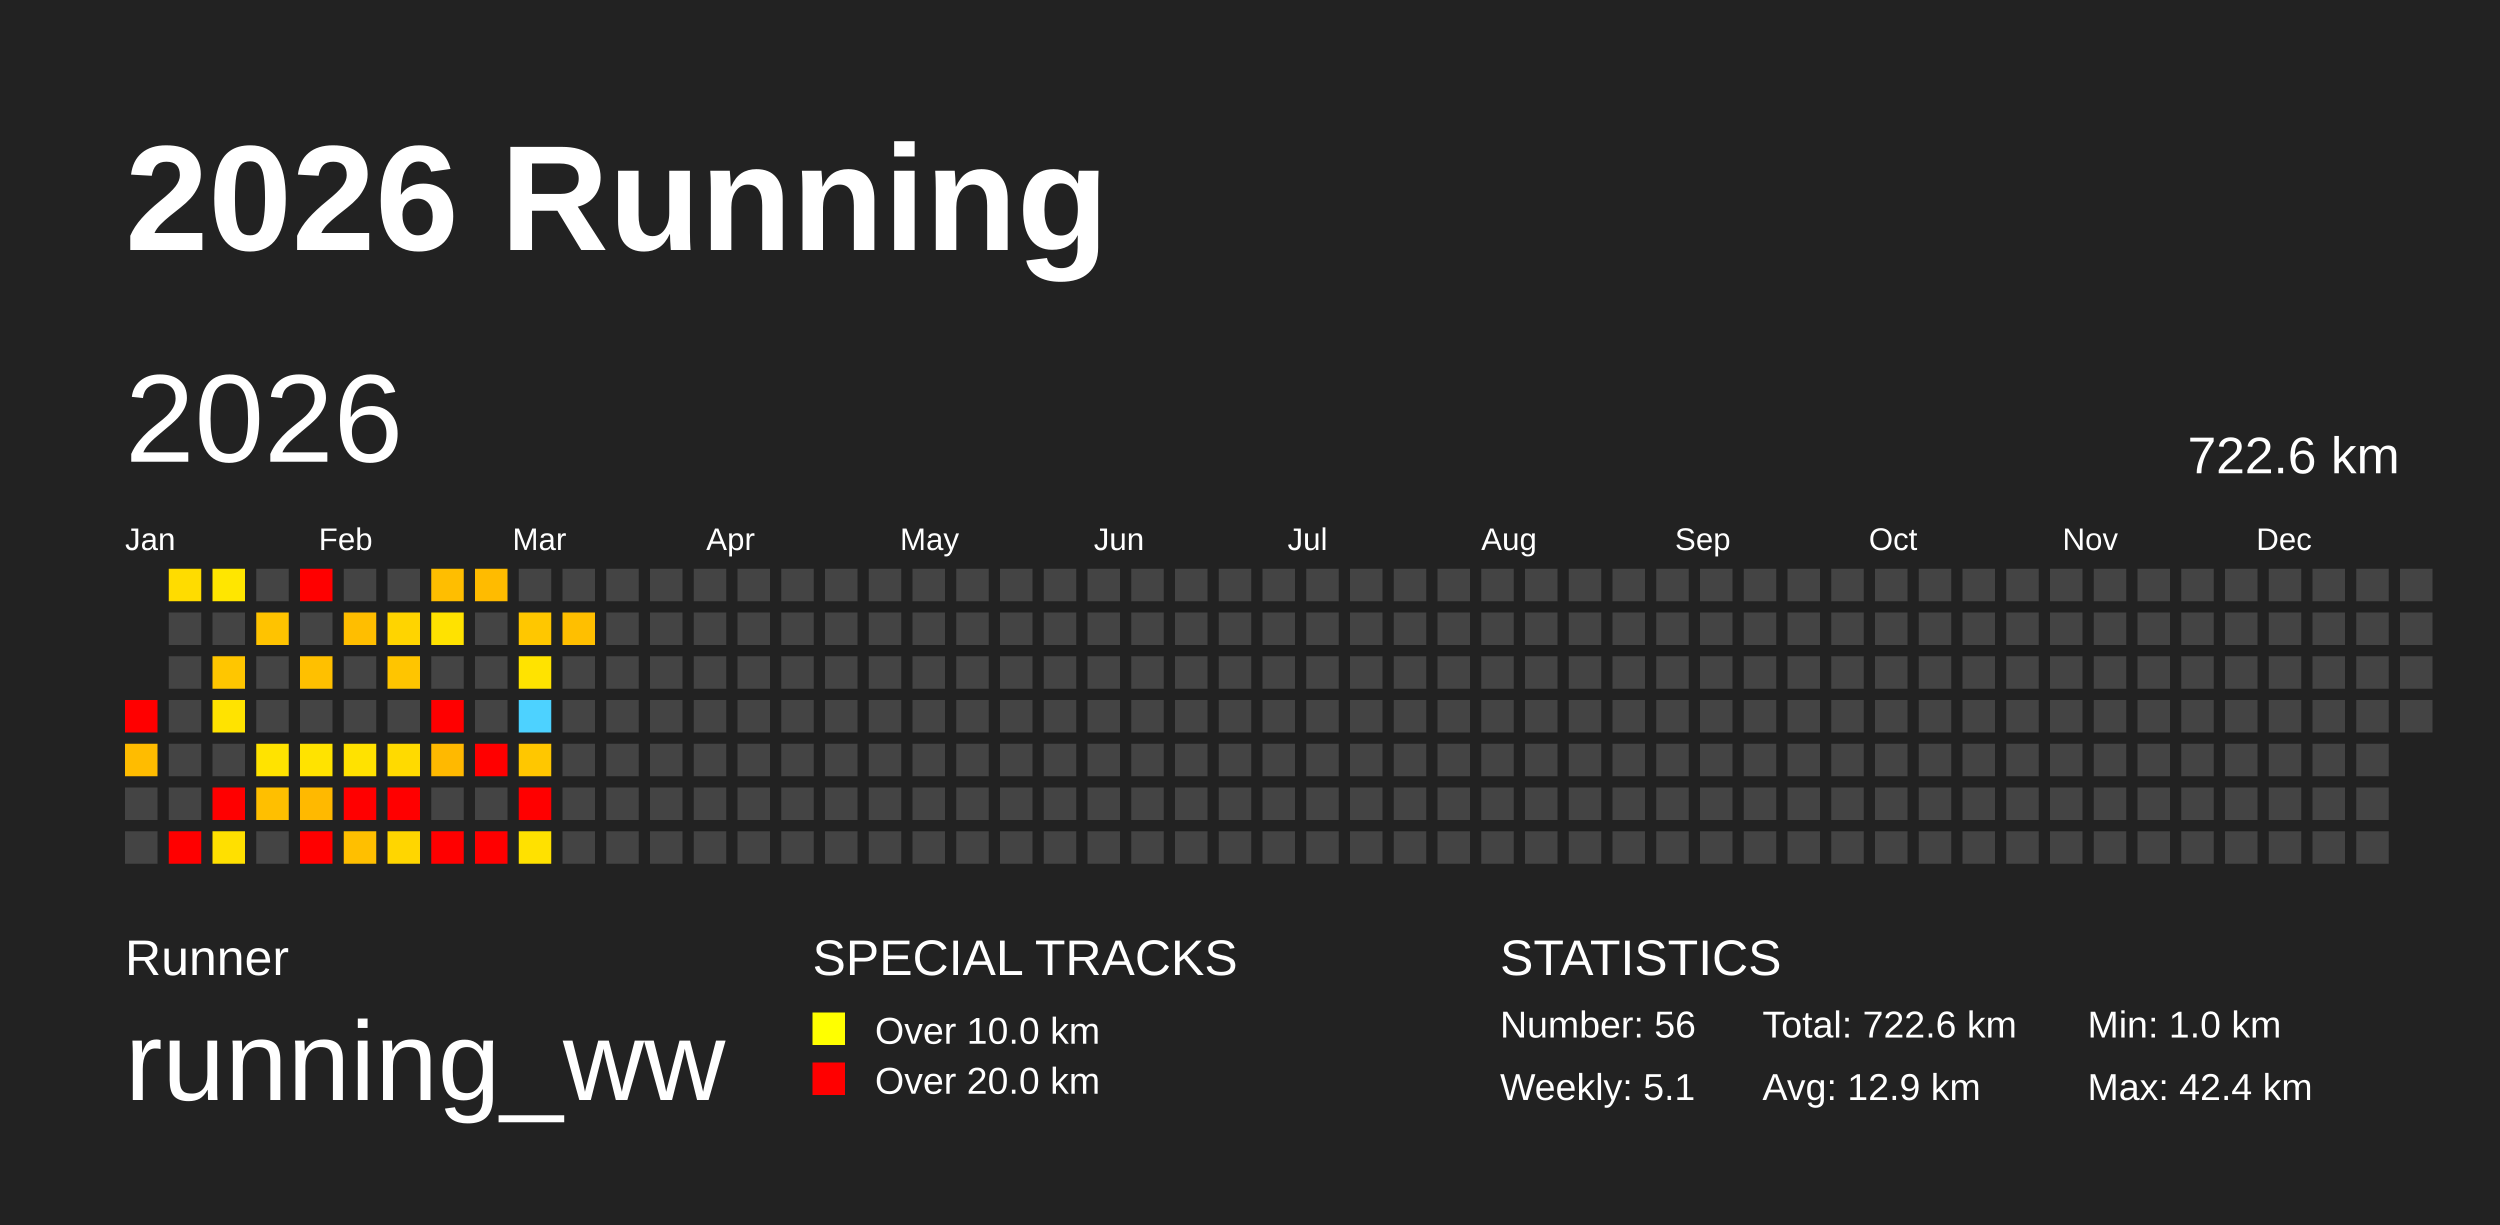
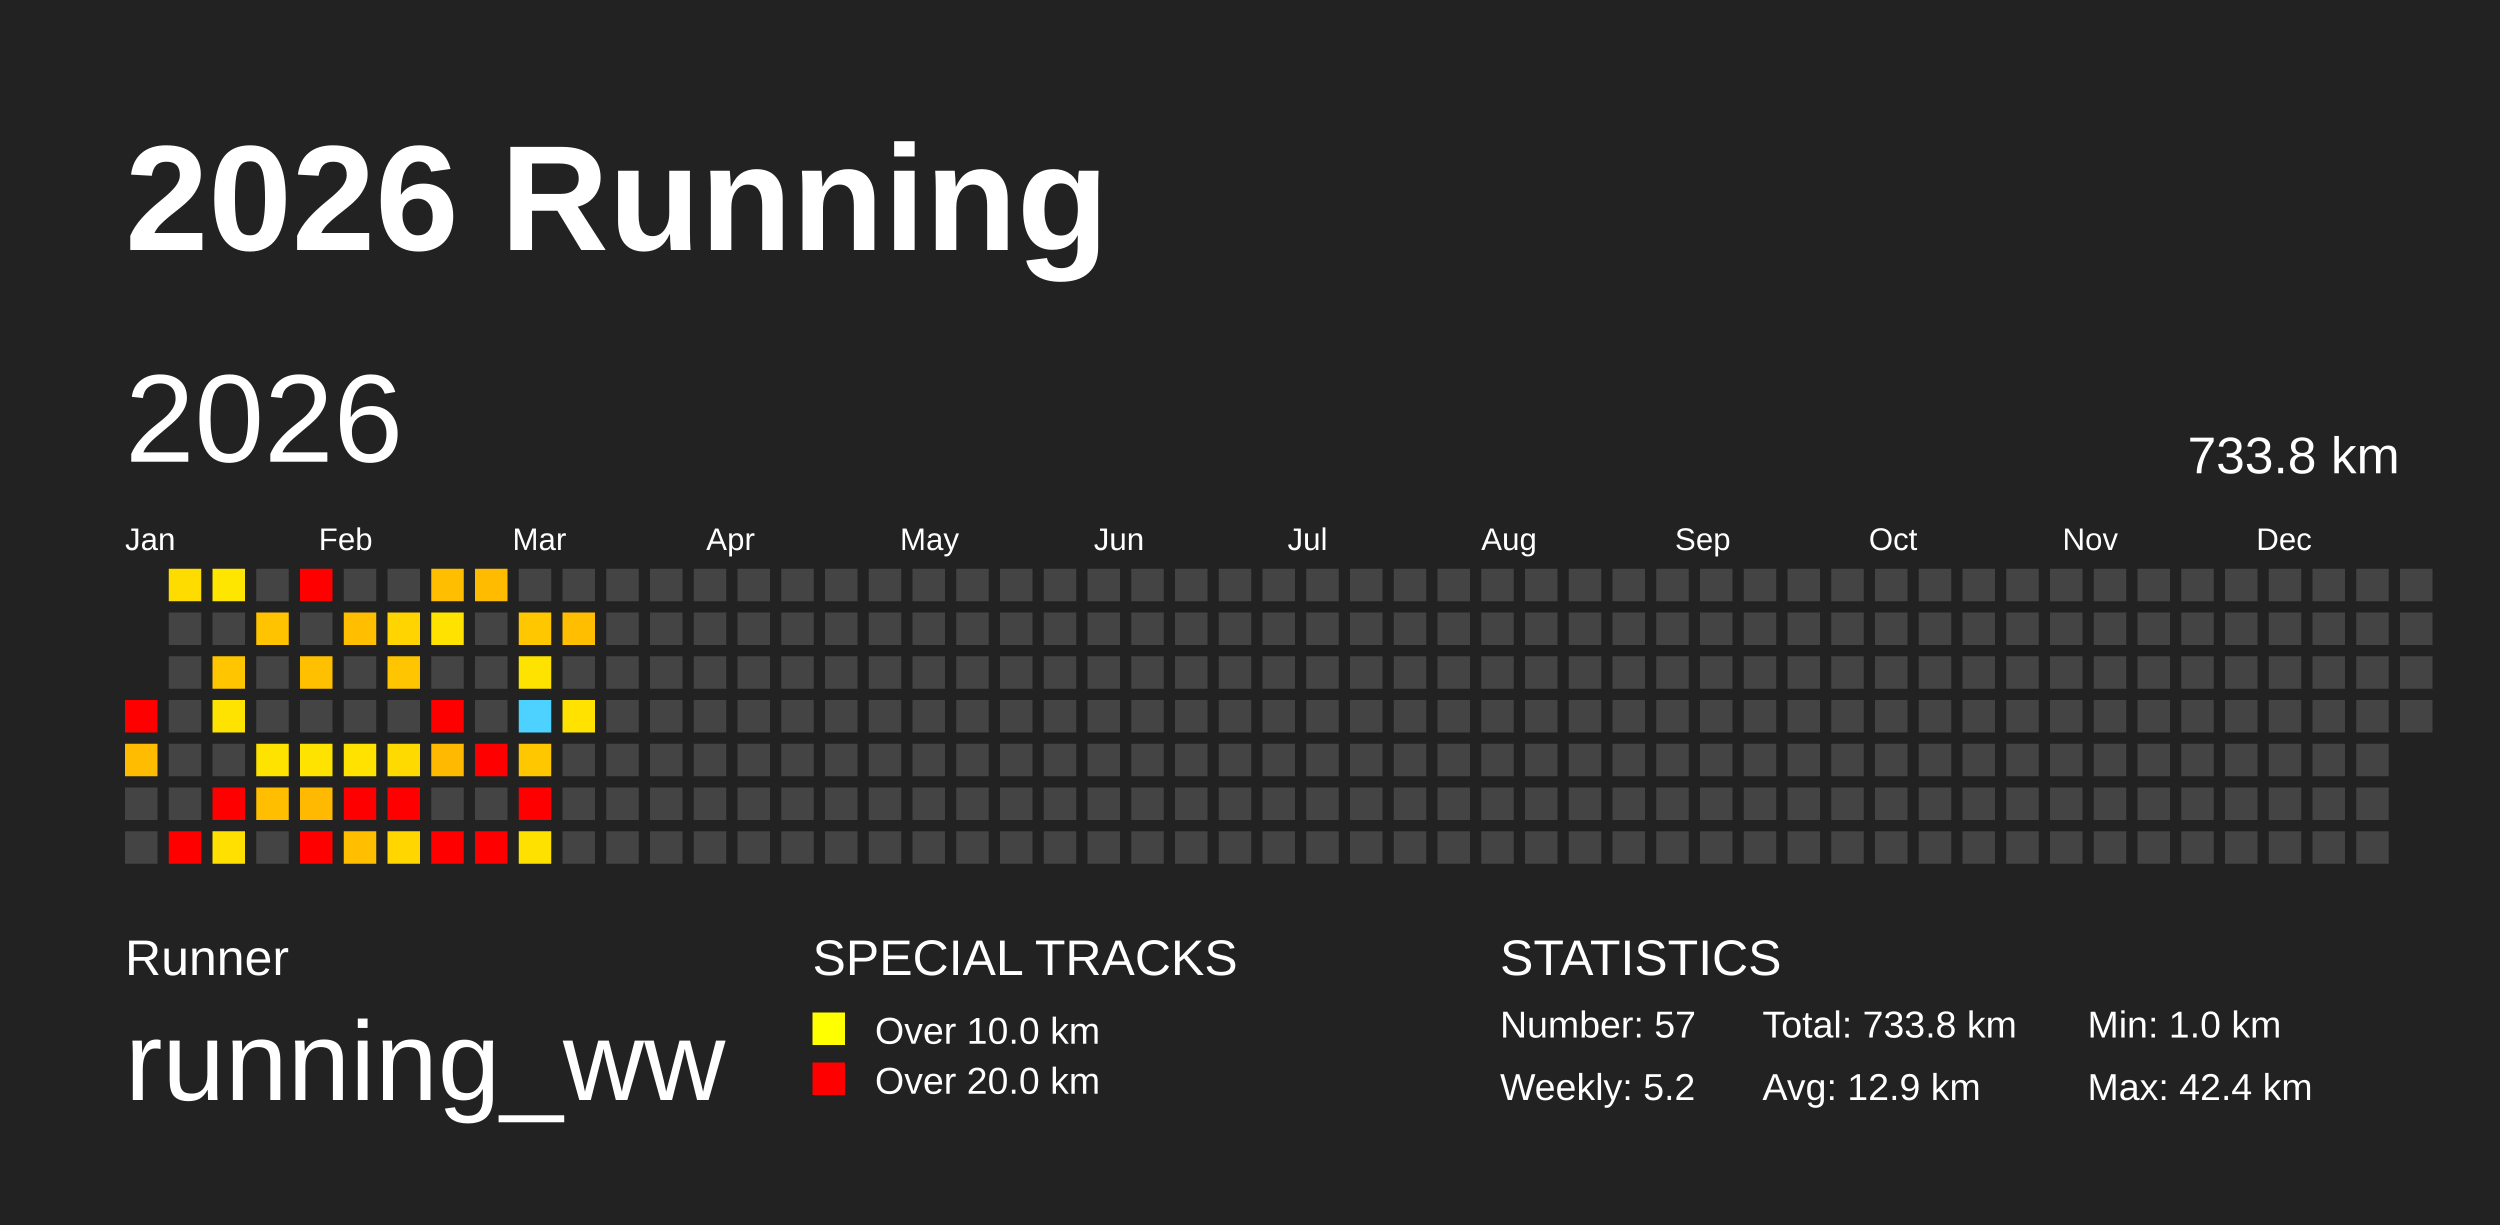
<svg xmlns="http://www.w3.org/2000/svg" baseProfile="full" height="98mm" version="1.1" viewBox="0,0,200,98" width="200mm">
  <defs />
  <rect fill="#222222" height="98" width="200" x="0" y="0" />
  <text fill="#FFFFFF" style="font-size:12px; font-family:Arial; font-weight:bold;" x="10" y="20">2026 Running</text>
  <text fill="#FFFFFF" style="font-size:4px; font-family:Arial" x="10" y="78">Runner</text>
  <text fill="#FFFFFF" style="font-size:9px; font-family:Arial" x="10" y="88">running_ww</text>
  <text fill="#FFFFFF" style="font-size:4px; font-family:Arial" x="65" y="78">SPECIAL TRACKS</text>
  <rect fill="yellow" height="2.6" width="2.6" x="65" y="81" />
  <text fill="#FFFFFF" style="font-size:3px; font-family:Arial" x="70" y="83.5">Over 10.0 km</text>
  <rect fill="red" height="2.6" width="2.6" x="65" y="85" />
  <text fill="#FFFFFF" style="font-size:3px; font-family:Arial" x="70" y="87.5">Over 20.0 km</text>
  <text fill="#FFFFFF" style="font-size:4px; font-family:Arial" x="120" y="78">STATISTICS</text>
-   <text fill="#FFFFFF" style="font-size:3px; font-family:Arial" x="120" y="83">Number: 56</text>
-   <text fill="#FFFFFF" style="font-size:3px; font-family:Arial" x="120" y="88">Weekly: 5.1</text>
-   <text fill="#FFFFFF" style="font-size:3px; font-family:Arial" x="141" y="83">Total: 722.6 km</text>
+   <text fill="#FFFFFF" style="font-size:3px; font-family:Arial" x="120" y="83">Number: 57</text>
+   <text fill="#FFFFFF" style="font-size:3px; font-family:Arial" x="120" y="88">Weekly: 5.2</text>
+   <text fill="#FFFFFF" style="font-size:3px; font-family:Arial" x="141" y="83">Total: 733.8 km</text>
  <text fill="#FFFFFF" style="font-size:3px; font-family:Arial" x="141" y="88">Avg: 12.9 km</text>
  <text fill="#FFFFFF" style="font-size:3px; font-family:Arial" x="167" y="83">Min: 1.0 km</text>
  <text fill="#FFFFFF" style="font-size:3px; font-family:Arial" x="167" y="88">Max: 42.4 km</text>
  <text dominant-baseline="hanging" fill="#FFFFFF" style="font-size:10.0px; font-family:Arial;" x="10" y="30">2026</text>
-   <text dominant-baseline="hanging" fill="#FFFFFF" style="font-size:4.125px; font-family:Arial;" x="175" y="35">722.6 km</text>
+   <text dominant-baseline="hanging" fill="#FFFFFF" style="font-size:4.125px; font-family:Arial;" x="175" y="35">733.8 km</text>
  <text fill="#FFFFFF" style="font-size:2.5px; font-family:Arial" x="10.0" y="44">Jan</text>
  <text fill="#FFFFFF" style="font-size:2.5px; font-family:Arial" x="25.5" y="44">Feb</text>
  <text fill="#FFFFFF" style="font-size:2.5px; font-family:Arial" x="41.0" y="44">Mar</text>
  <text fill="#FFFFFF" style="font-size:2.5px; font-family:Arial" x="56.5" y="44">Apr</text>
  <text fill="#FFFFFF" style="font-size:2.5px; font-family:Arial" x="72.0" y="44">May</text>
  <text fill="#FFFFFF" style="font-size:2.5px; font-family:Arial" x="87.5" y="44">Jun</text>
  <text fill="#FFFFFF" style="font-size:2.5px; font-family:Arial" x="103.0" y="44">Jul</text>
  <text fill="#FFFFFF" style="font-size:2.5px; font-family:Arial" x="118.5" y="44">Aug</text>
  <text fill="#FFFFFF" style="font-size:2.5px; font-family:Arial" x="134.0" y="44">Sep</text>
  <text fill="#FFFFFF" style="font-size:2.5px; font-family:Arial" x="149.5" y="44">Oct</text>
  <text fill="#FFFFFF" style="font-size:2.5px; font-family:Arial" x="165.0" y="44">Nov</text>
  <text fill="#FFFFFF" style="font-size:2.5px; font-family:Arial" x="180.5" y="44">Dec</text>
  <rect fill="red" height="2.6" width="2.6" x="10.0" y="56.0" />
  <rect fill="#ffbc00" height="2.6" width="2.6" x="10.0" y="59.5" />
  <rect fill="#444444" height="2.6" width="2.6" x="10.0" y="63.0" />
  <rect fill="#444444" height="2.6" width="2.6" x="10.0" y="66.5" />
  <rect fill="#ffdc00" height="2.6" width="2.6" x="13.5" y="45.5" />
  <rect fill="#444444" height="2.6" width="2.6" x="13.5" y="49.0" />
  <rect fill="#444444" height="2.6" width="2.6" x="13.5" y="52.5" />
  <rect fill="#444444" height="2.6" width="2.6" x="13.5" y="56.0" />
  <rect fill="#444444" height="2.6" width="2.6" x="13.5" y="59.5" />
  <rect fill="#444444" height="2.6" width="2.6" x="13.5" y="63.0" />
  <rect fill="red" height="2.6" width="2.6" x="13.5" y="66.5" />
  <rect fill="#ffe600" height="2.6" width="2.6" x="17.0" y="45.5" />
  <rect fill="#444444" height="2.6" width="2.6" x="17.0" y="49.0" />
  <rect fill="#ffc600" height="2.6" width="2.6" x="17.0" y="52.5" />
  <rect fill="#ffe300" height="2.6" width="2.6" x="17.0" y="56.0" />
  <rect fill="#444444" height="2.6" width="2.6" x="17.0" y="59.5" />
  <rect fill="red" height="2.6" width="2.6" x="17.0" y="63.0" />
  <rect fill="#ffe000" height="2.6" width="2.6" x="17.0" y="66.5" />
  <rect fill="#444444" height="2.6" width="2.6" x="20.5" y="45.5" />
  <rect fill="#ffc300" height="2.6" width="2.6" x="20.5" y="49.0" />
  <rect fill="#444444" height="2.6" width="2.6" x="20.5" y="52.5" />
  <rect fill="#444444" height="2.6" width="2.6" x="20.5" y="56.0" />
  <rect fill="#ffe300" height="2.6" width="2.6" x="20.5" y="59.5" />
  <rect fill="#ffbf00" height="2.6" width="2.6" x="20.5" y="63.0" />
  <rect fill="#444444" height="2.6" width="2.6" x="20.5" y="66.5" />
  <rect fill="red" height="2.6" width="2.6" x="24.0" y="45.5" />
  <rect fill="#444444" height="2.6" width="2.6" x="24.0" y="49.0" />
  <rect fill="#ffc000" height="2.6" width="2.6" x="24.0" y="52.5" />
  <rect fill="#444444" height="2.6" width="2.6" x="24.0" y="56.0" />
  <rect fill="#ffe300" height="2.6" width="2.6" x="24.0" y="59.5" />
  <rect fill="#ffb900" height="2.6" width="2.6" x="24.0" y="63.0" />
  <rect fill="red" height="2.6" width="2.6" x="24.0" y="66.5" />
  <rect fill="#444444" height="2.6" width="2.6" x="27.5" y="45.5" />
  <rect fill="#ffbe00" height="2.6" width="2.6" x="27.5" y="49.0" />
  <rect fill="#444444" height="2.6" width="2.6" x="27.5" y="52.5" />
  <rect fill="#444444" height="2.6" width="2.6" x="27.5" y="56.0" />
  <rect fill="#ffe200" height="2.6" width="2.6" x="27.5" y="59.5" />
  <rect fill="red" height="2.6" width="2.6" x="27.5" y="63.0" />
  <rect fill="#ffbf00" height="2.6" width="2.6" x="27.5" y="66.5" />
  <rect fill="#444444" height="2.6" width="2.6" x="31.0" y="45.5" />
  <rect fill="#ffd400" height="2.6" width="2.6" x="31.0" y="49.0" />
  <rect fill="#ffc500" height="2.6" width="2.6" x="31.0" y="52.5" />
  <rect fill="#444444" height="2.6" width="2.6" x="31.0" y="56.0" />
  <rect fill="#ffda00" height="2.6" width="2.6" x="31.0" y="59.5" />
  <rect fill="red" height="2.6" width="2.6" x="31.0" y="63.0" />
  <rect fill="#ffd600" height="2.6" width="2.6" x="31.0" y="66.5" />
  <rect fill="#ffbe00" height="2.6" width="2.6" x="34.5" y="45.5" />
  <rect fill="#ffe200" height="2.6" width="2.6" x="34.5" y="49.0" />
  <rect fill="#444444" height="2.6" width="2.6" x="34.5" y="52.5" />
  <rect fill="red" height="2.6" width="2.6" x="34.5" y="56.0" />
  <rect fill="#ffb900" height="2.6" width="2.6" x="34.5" y="59.5" />
  <rect fill="#444444" height="2.6" width="2.6" x="34.5" y="63.0" />
  <rect fill="red" height="2.6" width="2.6" x="34.5" y="66.5" />
  <rect fill="#ffbb00" height="2.6" width="2.6" x="38.0" y="45.5" />
  <rect fill="#444444" height="2.6" width="2.6" x="38.0" y="49.0" />
  <rect fill="#444444" height="2.6" width="2.6" x="38.0" y="52.5" />
  <rect fill="#444444" height="2.6" width="2.6" x="38.0" y="56.0" />
  <rect fill="red" height="2.6" width="2.6" x="38.0" y="59.5" />
  <rect fill="#444444" height="2.6" width="2.6" x="38.0" y="63.0" />
  <rect fill="red" height="2.6" width="2.6" x="38.0" y="66.5" />
  <rect fill="#444444" height="2.6" width="2.6" x="41.5" y="45.5" />
  <rect fill="#ffc700" height="2.6" width="2.6" x="41.5" y="49.0" />
  <rect fill="#ffe300" height="2.6" width="2.6" x="41.5" y="52.5" />
  <rect fill="#4dd2ff" height="2.6" width="2.6" x="41.5" y="56.0" />
  <rect fill="#ffc700" height="2.6" width="2.6" x="41.5" y="59.5" />
  <rect fill="red" height="2.6" width="2.6" x="41.5" y="63.0" />
  <rect fill="#ffe100" height="2.6" width="2.6" x="41.5" y="66.5" />
  <rect fill="#444444" height="2.6" width="2.6" x="45.0" y="45.5" />
  <rect fill="#ffbf00" height="2.6" width="2.6" x="45.0" y="49.0" />
  <rect fill="#444444" height="2.6" width="2.6" x="45.0" y="52.5" />
-   <rect fill="#444444" height="2.6" width="2.6" x="45.0" y="56.0" />
+   <rect fill="#ffe200" height="2.6" width="2.6" x="45.0" y="56.0" />
  <rect fill="#444444" height="2.6" width="2.6" x="45.0" y="59.5" />
  <rect fill="#444444" height="2.6" width="2.6" x="45.0" y="63.0" />
  <rect fill="#444444" height="2.6" width="2.6" x="45.0" y="66.5" />
  <rect fill="#444444" height="2.6" width="2.6" x="48.5" y="45.5" />
  <rect fill="#444444" height="2.6" width="2.6" x="48.5" y="49.0" />
  <rect fill="#444444" height="2.6" width="2.6" x="48.5" y="52.5" />
  <rect fill="#444444" height="2.6" width="2.6" x="48.5" y="56.0" />
  <rect fill="#444444" height="2.6" width="2.6" x="48.5" y="59.5" />
  <rect fill="#444444" height="2.6" width="2.6" x="48.5" y="63.0" />
  <rect fill="#444444" height="2.6" width="2.6" x="48.5" y="66.5" />
  <rect fill="#444444" height="2.6" width="2.6" x="52.0" y="45.5" />
  <rect fill="#444444" height="2.6" width="2.6" x="52.0" y="49.0" />
  <rect fill="#444444" height="2.6" width="2.6" x="52.0" y="52.5" />
  <rect fill="#444444" height="2.6" width="2.6" x="52.0" y="56.0" />
  <rect fill="#444444" height="2.6" width="2.6" x="52.0" y="59.5" />
  <rect fill="#444444" height="2.6" width="2.6" x="52.0" y="63.0" />
  <rect fill="#444444" height="2.6" width="2.6" x="52.0" y="66.5" />
  <rect fill="#444444" height="2.6" width="2.6" x="55.5" y="45.5" />
  <rect fill="#444444" height="2.6" width="2.6" x="55.5" y="49.0" />
  <rect fill="#444444" height="2.6" width="2.6" x="55.5" y="52.5" />
  <rect fill="#444444" height="2.6" width="2.6" x="55.5" y="56.0" />
  <rect fill="#444444" height="2.6" width="2.6" x="55.5" y="59.5" />
  <rect fill="#444444" height="2.6" width="2.6" x="55.5" y="63.0" />
  <rect fill="#444444" height="2.6" width="2.6" x="55.5" y="66.5" />
  <rect fill="#444444" height="2.6" width="2.6" x="59.0" y="45.5" />
  <rect fill="#444444" height="2.6" width="2.6" x="59.0" y="49.0" />
  <rect fill="#444444" height="2.6" width="2.6" x="59.0" y="52.5" />
  <rect fill="#444444" height="2.6" width="2.6" x="59.0" y="56.0" />
  <rect fill="#444444" height="2.6" width="2.6" x="59.0" y="59.5" />
  <rect fill="#444444" height="2.6" width="2.6" x="59.0" y="63.0" />
  <rect fill="#444444" height="2.6" width="2.6" x="59.0" y="66.5" />
  <rect fill="#444444" height="2.6" width="2.6" x="62.5" y="45.5" />
  <rect fill="#444444" height="2.6" width="2.6" x="62.5" y="49.0" />
  <rect fill="#444444" height="2.6" width="2.6" x="62.5" y="52.5" />
  <rect fill="#444444" height="2.6" width="2.6" x="62.5" y="56.0" />
  <rect fill="#444444" height="2.6" width="2.6" x="62.5" y="59.5" />
  <rect fill="#444444" height="2.6" width="2.6" x="62.5" y="63.0" />
  <rect fill="#444444" height="2.6" width="2.6" x="62.5" y="66.5" />
  <rect fill="#444444" height="2.6" width="2.6" x="66.0" y="45.5" />
  <rect fill="#444444" height="2.6" width="2.6" x="66.0" y="49.0" />
  <rect fill="#444444" height="2.6" width="2.6" x="66.0" y="52.5" />
  <rect fill="#444444" height="2.6" width="2.6" x="66.0" y="56.0" />
  <rect fill="#444444" height="2.6" width="2.6" x="66.0" y="59.5" />
  <rect fill="#444444" height="2.6" width="2.6" x="66.0" y="63.0" />
  <rect fill="#444444" height="2.6" width="2.6" x="66.0" y="66.5" />
  <rect fill="#444444" height="2.6" width="2.6" x="69.5" y="45.5" />
  <rect fill="#444444" height="2.6" width="2.6" x="69.5" y="49.0" />
  <rect fill="#444444" height="2.6" width="2.6" x="69.5" y="52.5" />
  <rect fill="#444444" height="2.6" width="2.6" x="69.5" y="56.0" />
  <rect fill="#444444" height="2.6" width="2.6" x="69.5" y="59.5" />
  <rect fill="#444444" height="2.6" width="2.6" x="69.5" y="63.0" />
  <rect fill="#444444" height="2.6" width="2.6" x="69.5" y="66.5" />
  <rect fill="#444444" height="2.6" width="2.6" x="73.0" y="45.5" />
  <rect fill="#444444" height="2.6" width="2.6" x="73.0" y="49.0" />
  <rect fill="#444444" height="2.6" width="2.6" x="73.0" y="52.5" />
  <rect fill="#444444" height="2.6" width="2.6" x="73.0" y="56.0" />
  <rect fill="#444444" height="2.6" width="2.6" x="73.0" y="59.5" />
  <rect fill="#444444" height="2.6" width="2.6" x="73.0" y="63.0" />
  <rect fill="#444444" height="2.6" width="2.6" x="73.0" y="66.5" />
  <rect fill="#444444" height="2.6" width="2.6" x="76.5" y="45.5" />
  <rect fill="#444444" height="2.6" width="2.6" x="76.5" y="49.0" />
  <rect fill="#444444" height="2.6" width="2.6" x="76.5" y="52.5" />
  <rect fill="#444444" height="2.6" width="2.6" x="76.5" y="56.0" />
  <rect fill="#444444" height="2.6" width="2.6" x="76.5" y="59.5" />
  <rect fill="#444444" height="2.6" width="2.6" x="76.5" y="63.0" />
  <rect fill="#444444" height="2.6" width="2.6" x="76.5" y="66.5" />
  <rect fill="#444444" height="2.6" width="2.6" x="80.0" y="45.5" />
  <rect fill="#444444" height="2.6" width="2.6" x="80.0" y="49.0" />
  <rect fill="#444444" height="2.6" width="2.6" x="80.0" y="52.5" />
  <rect fill="#444444" height="2.6" width="2.6" x="80.0" y="56.0" />
  <rect fill="#444444" height="2.6" width="2.6" x="80.0" y="59.5" />
  <rect fill="#444444" height="2.6" width="2.6" x="80.0" y="63.0" />
  <rect fill="#444444" height="2.6" width="2.6" x="80.0" y="66.5" />
  <rect fill="#444444" height="2.6" width="2.6" x="83.5" y="45.5" />
  <rect fill="#444444" height="2.6" width="2.6" x="83.5" y="49.0" />
  <rect fill="#444444" height="2.6" width="2.6" x="83.5" y="52.5" />
  <rect fill="#444444" height="2.6" width="2.6" x="83.5" y="56.0" />
  <rect fill="#444444" height="2.6" width="2.6" x="83.5" y="59.5" />
  <rect fill="#444444" height="2.6" width="2.6" x="83.5" y="63.0" />
  <rect fill="#444444" height="2.6" width="2.6" x="83.5" y="66.5" />
  <rect fill="#444444" height="2.6" width="2.6" x="87.0" y="45.5" />
  <rect fill="#444444" height="2.6" width="2.6" x="87.0" y="49.0" />
  <rect fill="#444444" height="2.6" width="2.6" x="87.0" y="52.5" />
  <rect fill="#444444" height="2.6" width="2.6" x="87.0" y="56.0" />
  <rect fill="#444444" height="2.6" width="2.6" x="87.0" y="59.5" />
  <rect fill="#444444" height="2.6" width="2.6" x="87.0" y="63.0" />
  <rect fill="#444444" height="2.6" width="2.6" x="87.0" y="66.5" />
  <rect fill="#444444" height="2.6" width="2.6" x="90.5" y="45.5" />
  <rect fill="#444444" height="2.6" width="2.6" x="90.5" y="49.0" />
  <rect fill="#444444" height="2.6" width="2.6" x="90.5" y="52.5" />
  <rect fill="#444444" height="2.6" width="2.6" x="90.5" y="56.0" />
  <rect fill="#444444" height="2.6" width="2.6" x="90.5" y="59.5" />
  <rect fill="#444444" height="2.6" width="2.6" x="90.5" y="63.0" />
  <rect fill="#444444" height="2.6" width="2.6" x="90.5" y="66.5" />
  <rect fill="#444444" height="2.6" width="2.6" x="94.0" y="45.5" />
  <rect fill="#444444" height="2.6" width="2.6" x="94.0" y="49.0" />
  <rect fill="#444444" height="2.6" width="2.6" x="94.0" y="52.5" />
  <rect fill="#444444" height="2.6" width="2.6" x="94.0" y="56.0" />
  <rect fill="#444444" height="2.6" width="2.6" x="94.0" y="59.5" />
  <rect fill="#444444" height="2.6" width="2.6" x="94.0" y="63.0" />
  <rect fill="#444444" height="2.6" width="2.6" x="94.0" y="66.5" />
  <rect fill="#444444" height="2.6" width="2.6" x="97.5" y="45.5" />
  <rect fill="#444444" height="2.6" width="2.6" x="97.5" y="49.0" />
  <rect fill="#444444" height="2.6" width="2.6" x="97.5" y="52.5" />
  <rect fill="#444444" height="2.6" width="2.6" x="97.5" y="56.0" />
  <rect fill="#444444" height="2.6" width="2.6" x="97.5" y="59.5" />
  <rect fill="#444444" height="2.6" width="2.6" x="97.5" y="63.0" />
  <rect fill="#444444" height="2.6" width="2.6" x="97.5" y="66.5" />
  <rect fill="#444444" height="2.6" width="2.6" x="101.0" y="45.5" />
  <rect fill="#444444" height="2.6" width="2.6" x="101.0" y="49.0" />
  <rect fill="#444444" height="2.6" width="2.6" x="101.0" y="52.5" />
  <rect fill="#444444" height="2.6" width="2.6" x="101.0" y="56.0" />
  <rect fill="#444444" height="2.6" width="2.6" x="101.0" y="59.5" />
  <rect fill="#444444" height="2.6" width="2.6" x="101.0" y="63.0" />
  <rect fill="#444444" height="2.6" width="2.6" x="101.0" y="66.5" />
  <rect fill="#444444" height="2.6" width="2.6" x="104.5" y="45.5" />
  <rect fill="#444444" height="2.6" width="2.6" x="104.5" y="49.0" />
  <rect fill="#444444" height="2.6" width="2.6" x="104.5" y="52.5" />
  <rect fill="#444444" height="2.6" width="2.6" x="104.5" y="56.0" />
  <rect fill="#444444" height="2.6" width="2.6" x="104.5" y="59.5" />
  <rect fill="#444444" height="2.6" width="2.6" x="104.5" y="63.0" />
  <rect fill="#444444" height="2.6" width="2.6" x="104.5" y="66.5" />
  <rect fill="#444444" height="2.6" width="2.6" x="108.0" y="45.5" />
  <rect fill="#444444" height="2.6" width="2.6" x="108.0" y="49.0" />
  <rect fill="#444444" height="2.6" width="2.6" x="108.0" y="52.5" />
  <rect fill="#444444" height="2.6" width="2.6" x="108.0" y="56.0" />
  <rect fill="#444444" height="2.6" width="2.6" x="108.0" y="59.5" />
  <rect fill="#444444" height="2.6" width="2.6" x="108.0" y="63.0" />
  <rect fill="#444444" height="2.6" width="2.6" x="108.0" y="66.5" />
  <rect fill="#444444" height="2.6" width="2.6" x="111.5" y="45.5" />
  <rect fill="#444444" height="2.6" width="2.6" x="111.5" y="49.0" />
  <rect fill="#444444" height="2.6" width="2.6" x="111.5" y="52.5" />
  <rect fill="#444444" height="2.6" width="2.6" x="111.5" y="56.0" />
  <rect fill="#444444" height="2.6" width="2.6" x="111.5" y="59.5" />
  <rect fill="#444444" height="2.6" width="2.6" x="111.5" y="63.0" />
  <rect fill="#444444" height="2.6" width="2.6" x="111.5" y="66.5" />
  <rect fill="#444444" height="2.6" width="2.6" x="115.0" y="45.5" />
  <rect fill="#444444" height="2.6" width="2.6" x="115.0" y="49.0" />
  <rect fill="#444444" height="2.6" width="2.6" x="115.0" y="52.5" />
  <rect fill="#444444" height="2.6" width="2.6" x="115.0" y="56.0" />
  <rect fill="#444444" height="2.6" width="2.6" x="115.0" y="59.5" />
  <rect fill="#444444" height="2.6" width="2.6" x="115.0" y="63.0" />
  <rect fill="#444444" height="2.6" width="2.6" x="115.0" y="66.5" />
  <rect fill="#444444" height="2.6" width="2.6" x="118.5" y="45.5" />
  <rect fill="#444444" height="2.6" width="2.6" x="118.5" y="49.0" />
  <rect fill="#444444" height="2.6" width="2.6" x="118.5" y="52.5" />
  <rect fill="#444444" height="2.6" width="2.6" x="118.5" y="56.0" />
  <rect fill="#444444" height="2.6" width="2.6" x="118.5" y="59.5" />
  <rect fill="#444444" height="2.6" width="2.6" x="118.5" y="63.0" />
  <rect fill="#444444" height="2.6" width="2.6" x="118.5" y="66.5" />
  <rect fill="#444444" height="2.6" width="2.6" x="122.0" y="45.5" />
  <rect fill="#444444" height="2.6" width="2.6" x="122.0" y="49.0" />
  <rect fill="#444444" height="2.6" width="2.6" x="122.0" y="52.5" />
  <rect fill="#444444" height="2.6" width="2.6" x="122.0" y="56.0" />
  <rect fill="#444444" height="2.6" width="2.6" x="122.0" y="59.5" />
  <rect fill="#444444" height="2.6" width="2.6" x="122.0" y="63.0" />
  <rect fill="#444444" height="2.6" width="2.6" x="122.0" y="66.5" />
  <rect fill="#444444" height="2.6" width="2.6" x="125.5" y="45.5" />
  <rect fill="#444444" height="2.6" width="2.6" x="125.5" y="49.0" />
  <rect fill="#444444" height="2.6" width="2.6" x="125.5" y="52.5" />
  <rect fill="#444444" height="2.6" width="2.6" x="125.5" y="56.0" />
  <rect fill="#444444" height="2.6" width="2.6" x="125.5" y="59.5" />
  <rect fill="#444444" height="2.6" width="2.6" x="125.5" y="63.0" />
  <rect fill="#444444" height="2.6" width="2.6" x="125.5" y="66.5" />
  <rect fill="#444444" height="2.6" width="2.6" x="129.0" y="45.5" />
  <rect fill="#444444" height="2.6" width="2.6" x="129.0" y="49.0" />
  <rect fill="#444444" height="2.6" width="2.6" x="129.0" y="52.5" />
  <rect fill="#444444" height="2.6" width="2.6" x="129.0" y="56.0" />
  <rect fill="#444444" height="2.6" width="2.6" x="129.0" y="59.5" />
  <rect fill="#444444" height="2.6" width="2.6" x="129.0" y="63.0" />
  <rect fill="#444444" height="2.6" width="2.6" x="129.0" y="66.5" />
  <rect fill="#444444" height="2.6" width="2.6" x="132.5" y="45.5" />
  <rect fill="#444444" height="2.6" width="2.6" x="132.5" y="49.0" />
  <rect fill="#444444" height="2.6" width="2.6" x="132.5" y="52.5" />
  <rect fill="#444444" height="2.6" width="2.6" x="132.5" y="56.0" />
  <rect fill="#444444" height="2.6" width="2.6" x="132.5" y="59.5" />
  <rect fill="#444444" height="2.6" width="2.6" x="132.5" y="63.0" />
  <rect fill="#444444" height="2.6" width="2.6" x="132.5" y="66.5" />
  <rect fill="#444444" height="2.6" width="2.6" x="136.0" y="45.5" />
  <rect fill="#444444" height="2.6" width="2.6" x="136.0" y="49.0" />
  <rect fill="#444444" height="2.6" width="2.6" x="136.0" y="52.5" />
  <rect fill="#444444" height="2.6" width="2.6" x="136.0" y="56.0" />
  <rect fill="#444444" height="2.6" width="2.6" x="136.0" y="59.5" />
  <rect fill="#444444" height="2.6" width="2.6" x="136.0" y="63.0" />
  <rect fill="#444444" height="2.6" width="2.6" x="136.0" y="66.5" />
  <rect fill="#444444" height="2.6" width="2.6" x="139.5" y="45.5" />
  <rect fill="#444444" height="2.6" width="2.6" x="139.5" y="49.0" />
  <rect fill="#444444" height="2.6" width="2.6" x="139.5" y="52.5" />
  <rect fill="#444444" height="2.6" width="2.6" x="139.5" y="56.0" />
  <rect fill="#444444" height="2.6" width="2.6" x="139.5" y="59.5" />
  <rect fill="#444444" height="2.6" width="2.6" x="139.5" y="63.0" />
  <rect fill="#444444" height="2.6" width="2.6" x="139.5" y="66.5" />
  <rect fill="#444444" height="2.6" width="2.6" x="143.0" y="45.5" />
  <rect fill="#444444" height="2.6" width="2.6" x="143.0" y="49.0" />
  <rect fill="#444444" height="2.6" width="2.6" x="143.0" y="52.5" />
  <rect fill="#444444" height="2.6" width="2.6" x="143.0" y="56.0" />
  <rect fill="#444444" height="2.6" width="2.6" x="143.0" y="59.5" />
  <rect fill="#444444" height="2.6" width="2.6" x="143.0" y="63.0" />
  <rect fill="#444444" height="2.6" width="2.6" x="143.0" y="66.5" />
  <rect fill="#444444" height="2.6" width="2.6" x="146.5" y="45.5" />
  <rect fill="#444444" height="2.6" width="2.6" x="146.5" y="49.0" />
  <rect fill="#444444" height="2.6" width="2.6" x="146.5" y="52.5" />
  <rect fill="#444444" height="2.6" width="2.6" x="146.5" y="56.0" />
  <rect fill="#444444" height="2.6" width="2.6" x="146.5" y="59.5" />
  <rect fill="#444444" height="2.6" width="2.6" x="146.5" y="63.0" />
  <rect fill="#444444" height="2.6" width="2.6" x="146.5" y="66.5" />
  <rect fill="#444444" height="2.6" width="2.6" x="150.0" y="45.5" />
  <rect fill="#444444" height="2.6" width="2.6" x="150.0" y="49.0" />
  <rect fill="#444444" height="2.6" width="2.6" x="150.0" y="52.5" />
  <rect fill="#444444" height="2.6" width="2.6" x="150.0" y="56.0" />
  <rect fill="#444444" height="2.6" width="2.6" x="150.0" y="59.5" />
  <rect fill="#444444" height="2.6" width="2.6" x="150.0" y="63.0" />
  <rect fill="#444444" height="2.6" width="2.6" x="150.0" y="66.5" />
  <rect fill="#444444" height="2.6" width="2.6" x="153.5" y="45.5" />
  <rect fill="#444444" height="2.6" width="2.6" x="153.5" y="49.0" />
  <rect fill="#444444" height="2.6" width="2.6" x="153.5" y="52.5" />
  <rect fill="#444444" height="2.6" width="2.6" x="153.5" y="56.0" />
  <rect fill="#444444" height="2.6" width="2.6" x="153.5" y="59.5" />
  <rect fill="#444444" height="2.6" width="2.6" x="153.5" y="63.0" />
  <rect fill="#444444" height="2.6" width="2.6" x="153.5" y="66.5" />
  <rect fill="#444444" height="2.6" width="2.6" x="157.0" y="45.5" />
  <rect fill="#444444" height="2.6" width="2.6" x="157.0" y="49.0" />
  <rect fill="#444444" height="2.6" width="2.6" x="157.0" y="52.5" />
  <rect fill="#444444" height="2.6" width="2.6" x="157.0" y="56.0" />
  <rect fill="#444444" height="2.6" width="2.6" x="157.0" y="59.5" />
  <rect fill="#444444" height="2.6" width="2.6" x="157.0" y="63.0" />
  <rect fill="#444444" height="2.6" width="2.6" x="157.0" y="66.5" />
  <rect fill="#444444" height="2.6" width="2.6" x="160.5" y="45.5" />
  <rect fill="#444444" height="2.6" width="2.6" x="160.5" y="49.0" />
  <rect fill="#444444" height="2.6" width="2.6" x="160.5" y="52.5" />
  <rect fill="#444444" height="2.6" width="2.6" x="160.5" y="56.0" />
  <rect fill="#444444" height="2.6" width="2.6" x="160.5" y="59.5" />
  <rect fill="#444444" height="2.6" width="2.6" x="160.5" y="63.0" />
  <rect fill="#444444" height="2.6" width="2.6" x="160.5" y="66.5" />
  <rect fill="#444444" height="2.6" width="2.6" x="164.0" y="45.5" />
  <rect fill="#444444" height="2.6" width="2.6" x="164.0" y="49.0" />
  <rect fill="#444444" height="2.6" width="2.6" x="164.0" y="52.5" />
  <rect fill="#444444" height="2.6" width="2.6" x="164.0" y="56.0" />
  <rect fill="#444444" height="2.6" width="2.6" x="164.0" y="59.5" />
  <rect fill="#444444" height="2.6" width="2.6" x="164.0" y="63.0" />
  <rect fill="#444444" height="2.6" width="2.6" x="164.0" y="66.5" />
  <rect fill="#444444" height="2.6" width="2.6" x="167.5" y="45.5" />
  <rect fill="#444444" height="2.6" width="2.6" x="167.5" y="49.0" />
  <rect fill="#444444" height="2.6" width="2.6" x="167.5" y="52.5" />
  <rect fill="#444444" height="2.6" width="2.6" x="167.5" y="56.0" />
  <rect fill="#444444" height="2.6" width="2.6" x="167.5" y="59.5" />
  <rect fill="#444444" height="2.6" width="2.6" x="167.5" y="63.0" />
  <rect fill="#444444" height="2.6" width="2.6" x="167.5" y="66.5" />
  <rect fill="#444444" height="2.6" width="2.6" x="171.0" y="45.5" />
  <rect fill="#444444" height="2.6" width="2.6" x="171.0" y="49.0" />
  <rect fill="#444444" height="2.6" width="2.6" x="171.0" y="52.5" />
  <rect fill="#444444" height="2.6" width="2.6" x="171.0" y="56.0" />
  <rect fill="#444444" height="2.6" width="2.6" x="171.0" y="59.5" />
  <rect fill="#444444" height="2.6" width="2.6" x="171.0" y="63.0" />
  <rect fill="#444444" height="2.6" width="2.6" x="171.0" y="66.5" />
  <rect fill="#444444" height="2.6" width="2.6" x="174.5" y="45.5" />
  <rect fill="#444444" height="2.6" width="2.6" x="174.5" y="49.0" />
  <rect fill="#444444" height="2.6" width="2.6" x="174.5" y="52.5" />
  <rect fill="#444444" height="2.6" width="2.6" x="174.5" y="56.0" />
  <rect fill="#444444" height="2.6" width="2.6" x="174.5" y="59.5" />
  <rect fill="#444444" height="2.6" width="2.6" x="174.5" y="63.0" />
  <rect fill="#444444" height="2.6" width="2.6" x="174.5" y="66.5" />
  <rect fill="#444444" height="2.6" width="2.6" x="178.0" y="45.5" />
  <rect fill="#444444" height="2.6" width="2.6" x="178.0" y="49.0" />
  <rect fill="#444444" height="2.6" width="2.6" x="178.0" y="52.5" />
  <rect fill="#444444" height="2.6" width="2.6" x="178.0" y="56.0" />
  <rect fill="#444444" height="2.6" width="2.6" x="178.0" y="59.5" />
  <rect fill="#444444" height="2.6" width="2.6" x="178.0" y="63.0" />
  <rect fill="#444444" height="2.6" width="2.6" x="178.0" y="66.5" />
  <rect fill="#444444" height="2.6" width="2.6" x="181.5" y="45.5" />
  <rect fill="#444444" height="2.6" width="2.6" x="181.5" y="49.0" />
  <rect fill="#444444" height="2.6" width="2.6" x="181.5" y="52.5" />
  <rect fill="#444444" height="2.6" width="2.6" x="181.5" y="56.0" />
  <rect fill="#444444" height="2.6" width="2.6" x="181.5" y="59.5" />
  <rect fill="#444444" height="2.6" width="2.6" x="181.5" y="63.0" />
  <rect fill="#444444" height="2.6" width="2.6" x="181.5" y="66.5" />
  <rect fill="#444444" height="2.6" width="2.6" x="185.0" y="45.5" />
  <rect fill="#444444" height="2.6" width="2.6" x="185.0" y="49.0" />
  <rect fill="#444444" height="2.6" width="2.6" x="185.0" y="52.5" />
  <rect fill="#444444" height="2.6" width="2.6" x="185.0" y="56.0" />
  <rect fill="#444444" height="2.6" width="2.6" x="185.0" y="59.5" />
  <rect fill="#444444" height="2.6" width="2.6" x="185.0" y="63.0" />
  <rect fill="#444444" height="2.6" width="2.6" x="185.0" y="66.5" />
  <rect fill="#444444" height="2.6" width="2.6" x="188.5" y="45.5" />
  <rect fill="#444444" height="2.6" width="2.6" x="188.5" y="49.0" />
  <rect fill="#444444" height="2.6" width="2.6" x="188.5" y="52.5" />
  <rect fill="#444444" height="2.6" width="2.6" x="188.5" y="56.0" />
  <rect fill="#444444" height="2.6" width="2.6" x="188.5" y="59.5" />
  <rect fill="#444444" height="2.6" width="2.6" x="188.5" y="63.0" />
  <rect fill="#444444" height="2.6" width="2.6" x="188.5" y="66.5" />
  <rect fill="#444444" height="2.6" width="2.6" x="192.0" y="45.5" />
  <rect fill="#444444" height="2.6" width="2.6" x="192.0" y="49.0" />
  <rect fill="#444444" height="2.6" width="2.6" x="192.0" y="52.5" />
  <rect fill="#444444" height="2.6" width="2.6" x="192.0" y="56.0" />
</svg>
